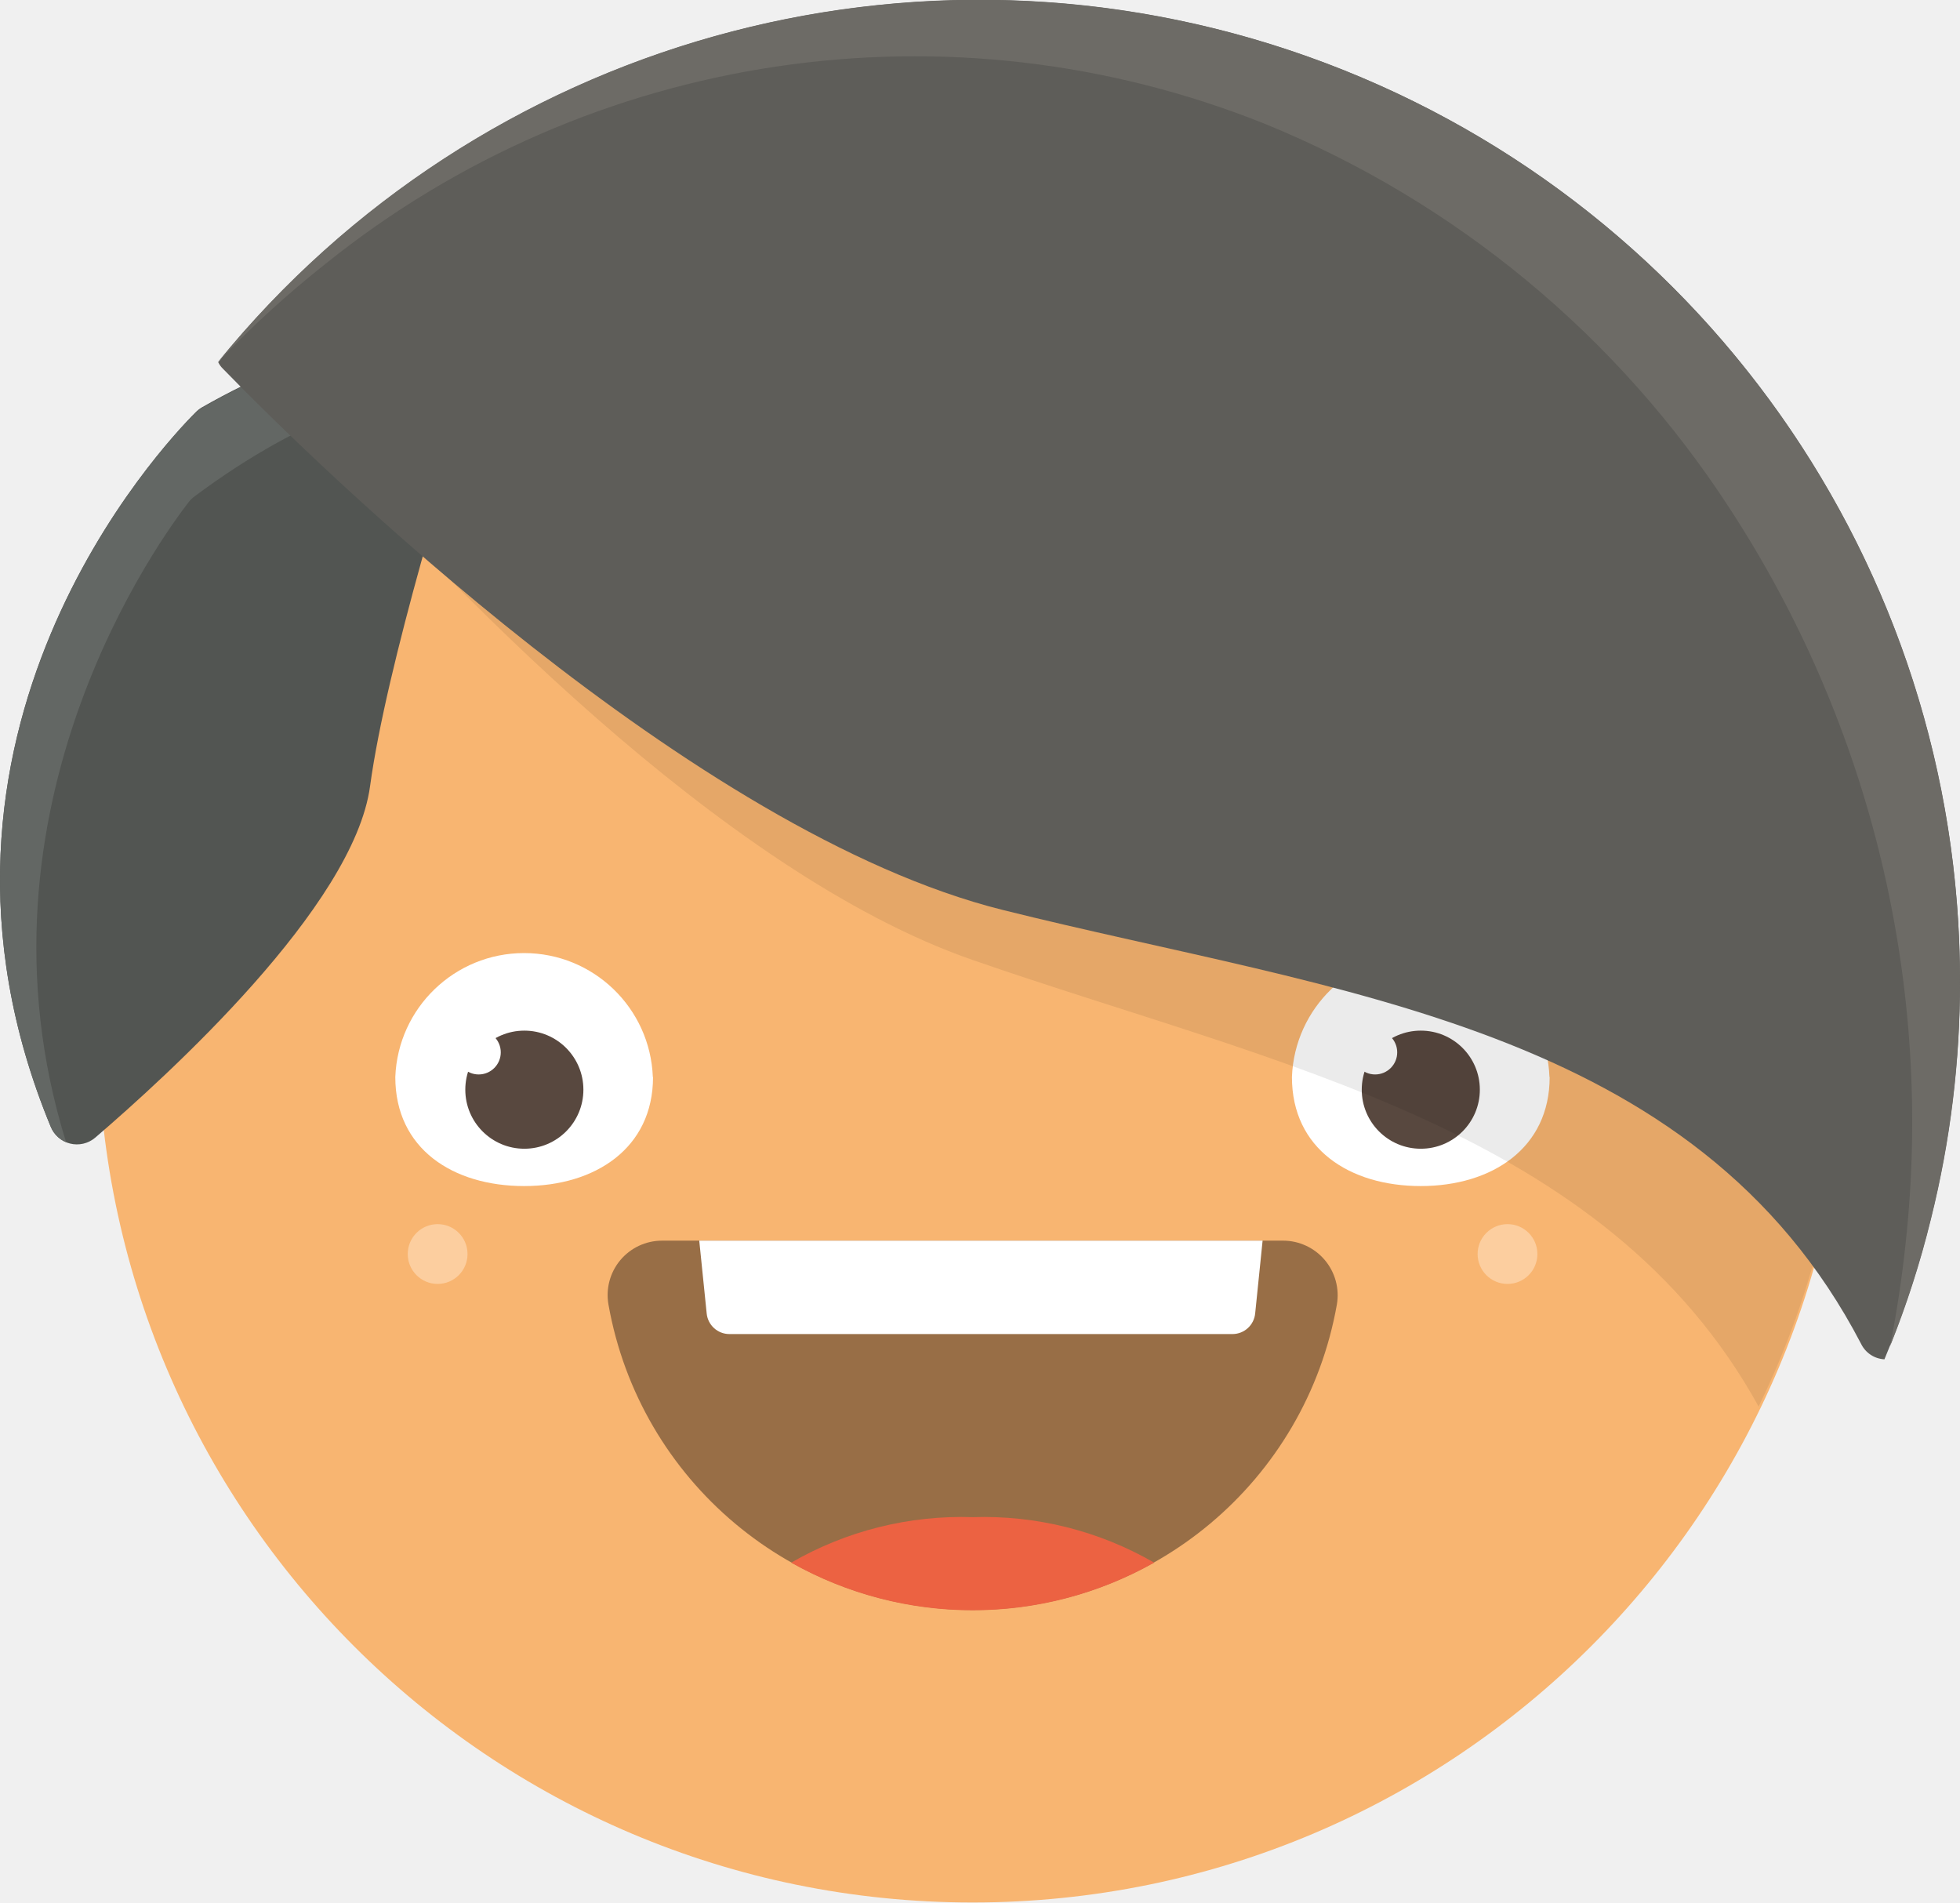
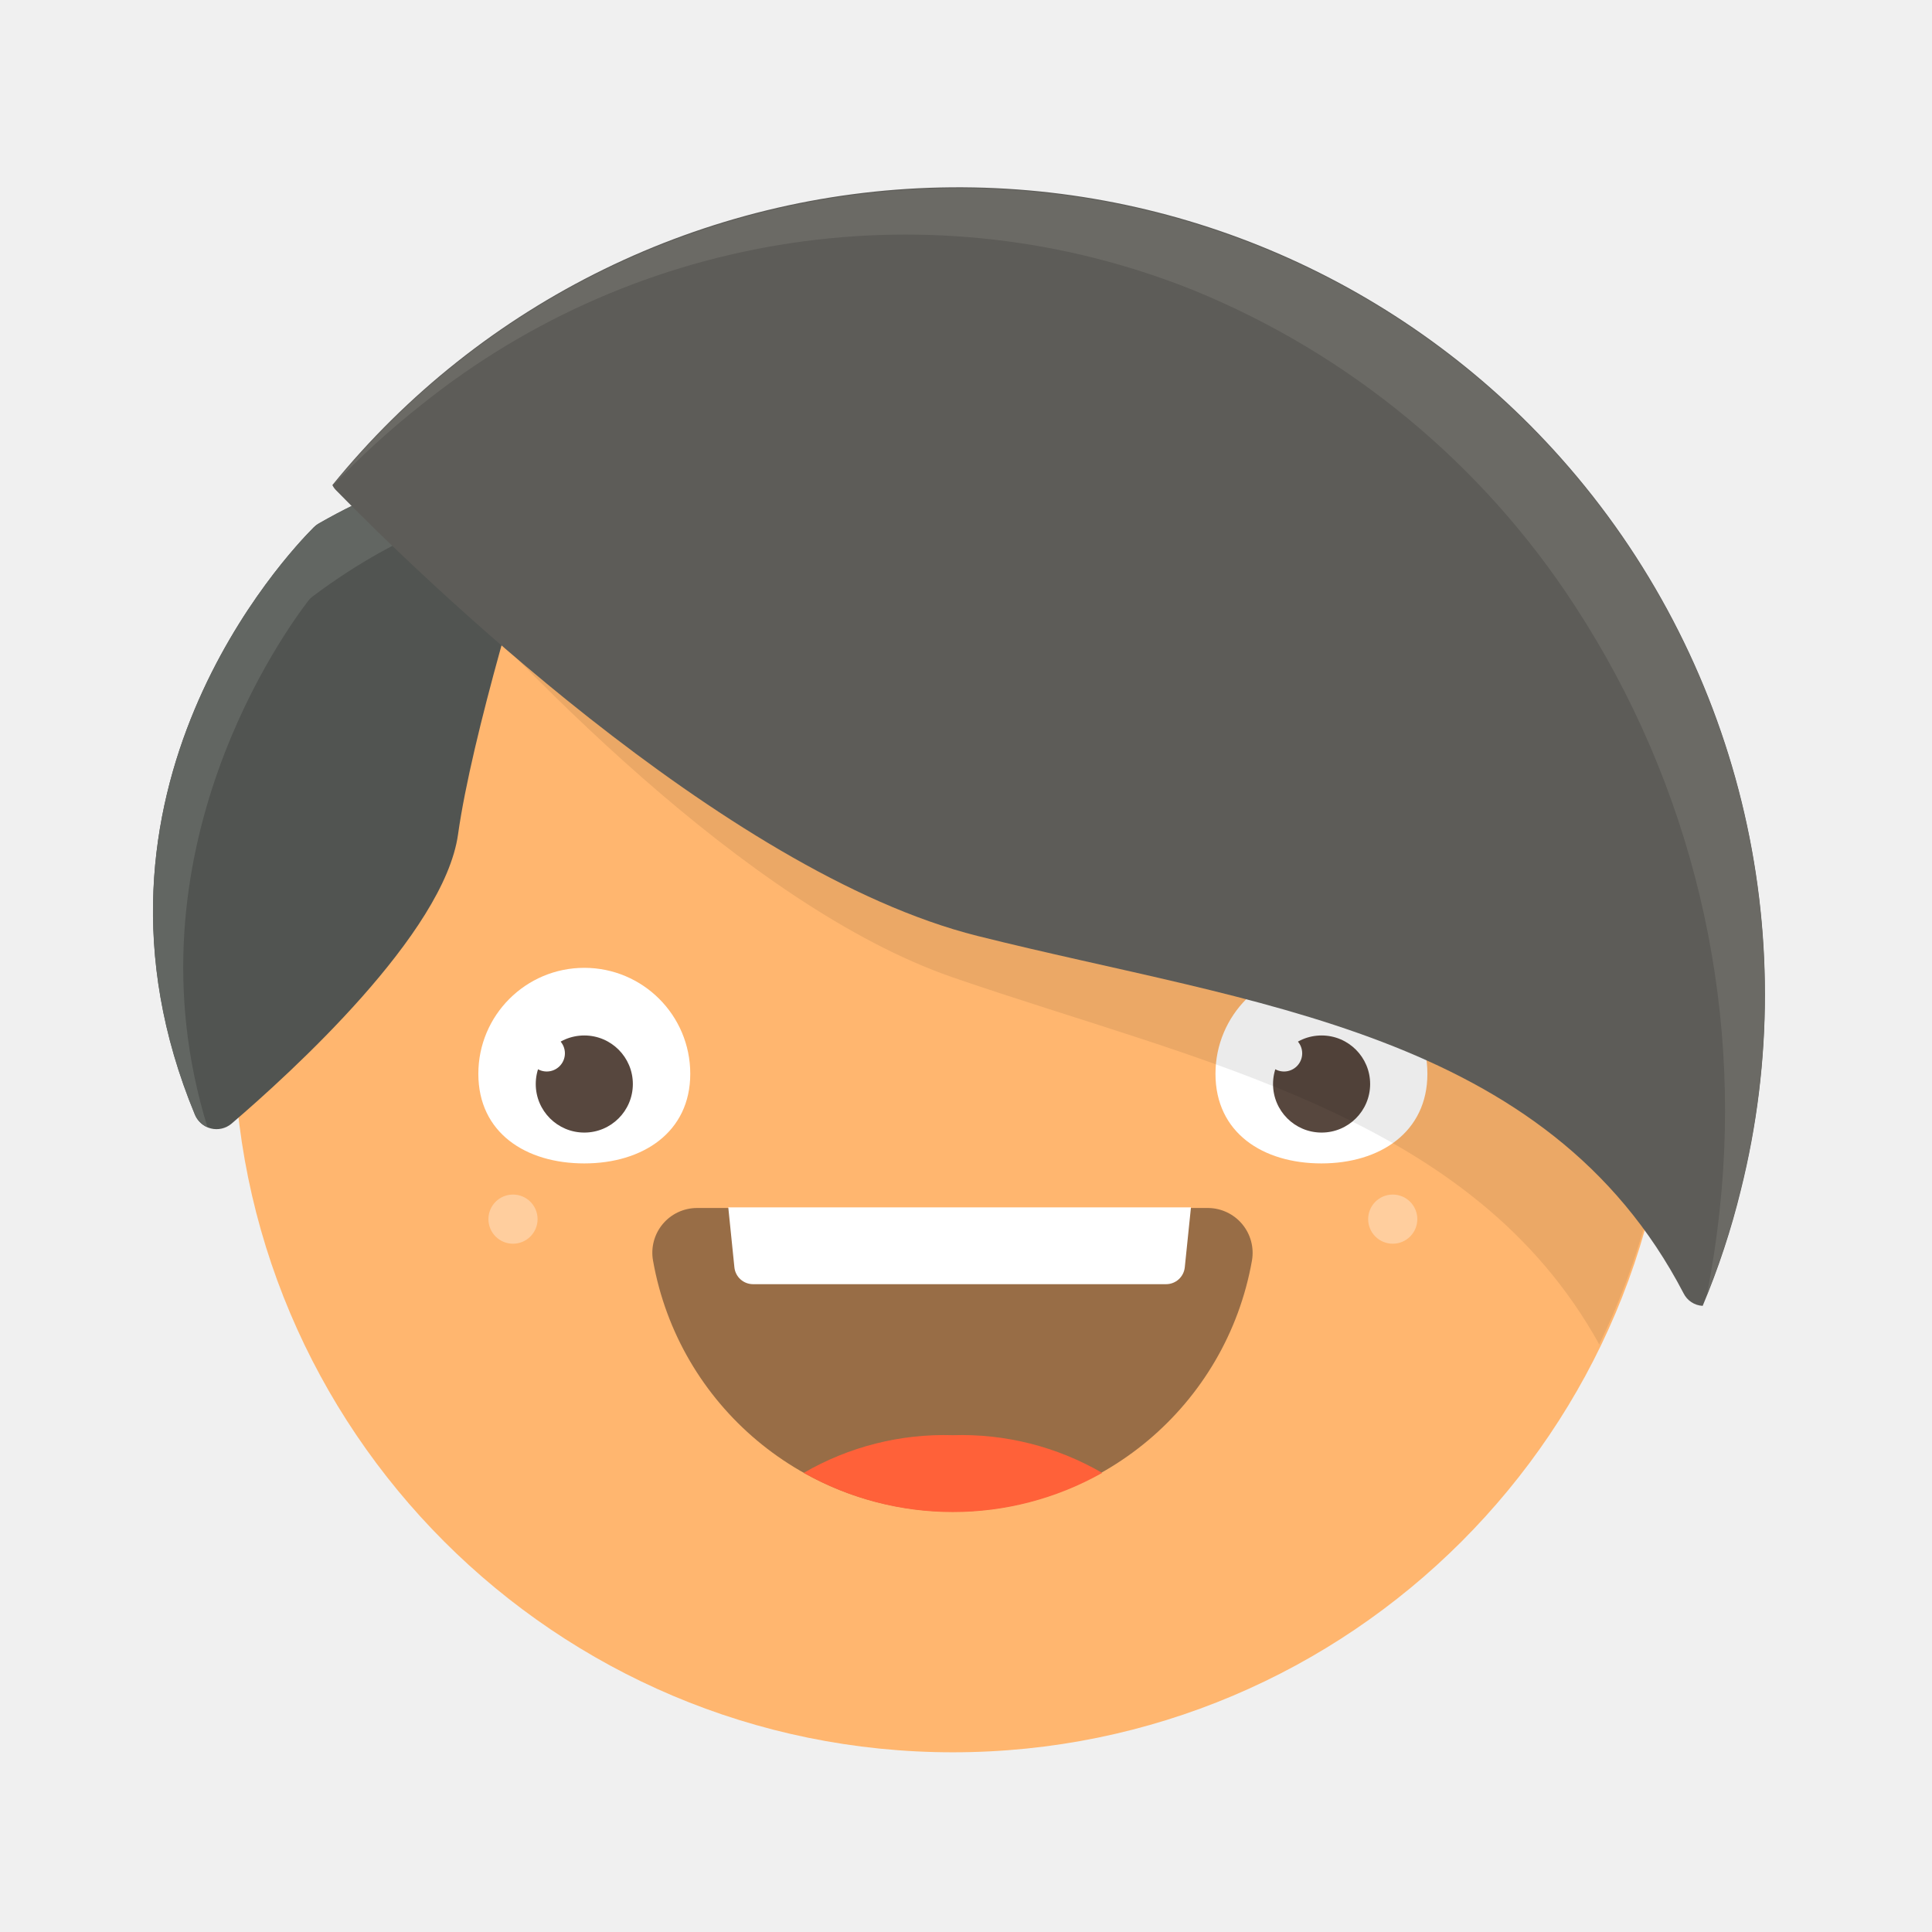
- <svg xmlns="http://www.w3.org/2000/svg" viewBox="0 0 105.56 102.46">
+ <svg xmlns="http://www.w3.org/2000/svg" viewBox="0 0 126.54 126.54">
  <defs>
-     <style>.cls-1{isolation:isolate;}.cls-2{fill:#f8b571;}.cls-3{fill:#fff;}.cls-4{fill:#58483f;}.cls-5{fill:#986e46;}.cls-6{fill:#ec6242;}.cls-7{fill:#010101;opacity:0.08;mix-blend-mode:multiply;}.cls-8{fill:#525552;}.cls-9{fill:#636764;}.cls-10{fill:#5e5d59;}.cls-11{fill:#6d6b66;}.cls-12{fill:#fcce9f;}</style>
+     <style>.cls-1{isolation:isolate;}.cls-2{fill:#ffb66f;}.cls-3{fill:#fff;}.cls-4{fill:#57473e;}.cls-5{fill:#986d46;}.cls-6{fill:#ff6139;}.cls-7{opacity:0.08;mix-blend-mode:multiply;}.cls-8{fill:#515451;}.cls-9{fill:#626662;}.cls-10{fill:#5d5c58;}.cls-11{fill:#6b6a65;}.cls-12{fill:#ffce9e;}</style>
  </defs>
  <g class="cls-1">
    <g id="Layer_1" data-name="Layer 1">
-       <circle class="cls-2" cx="52.38" cy="55.34" r="47.11" />
-       <path class="cls-3" d="M35.17,58c0,3.83-3.11,5.87-6.94,5.87s-6.94-2-6.94-5.87a6.94,6.94,0,0,1,13.87,0Z" />
-       <circle class="cls-4" cx="28.24" cy="58.68" r="3.18" />
-       <circle class="cls-3" cx="25.78" cy="56.67" r="1.19" />
-       <path class="cls-3" d="M83.46,58c0,3.83-3.11,5.87-6.94,5.87s-6.94-2-6.94-5.87a6.94,6.94,0,0,1,13.87,0Z" />
-       <circle class="cls-4" cx="76.52" cy="58.68" r="3.18" />
-       <circle class="cls-3" cx="74.06" cy="56.67" r="1.19" />
-       <path class="cls-5" d="M72,70.25a19.92,19.92,0,0,1-39.23,0,2.93,2.93,0,0,1,2.88-3.44H69.11A2.94,2.94,0,0,1,72,70.25Z" />
-       <path class="cls-3" d="M68,66.81l-.4,3.92a1.23,1.23,0,0,1-1.22,1.11H39.28a1.23,1.23,0,0,1-1.22-1.11l-.4-3.92Z" />
-       <path class="cls-6" d="M62.16,84.15a19.91,19.91,0,0,1-19.55,0,18.33,18.33,0,0,1,9.78-2.45A18.33,18.33,0,0,1,62.16,84.15Z" />
-       <path class="cls-7" d="M99.41,55.22c0,.16,0,.33,0,.49a46.39,46.39,0,0,1-4.68,20l0,.06c-8.28-15.05-26-18.4-42.36-24.08-13.55-4.7-28.65-20.55-35.9-28.88-.06-.07-.11-.13-.16-.19l.25-.32a2.05,2.05,0,0,1,.33-.32l.39-.3c26.63-19.87,54.91-14.22,70.88,3A46.81,46.81,0,0,1,99.41,55.22Z" />
-       <path class="cls-8" d="M10.51,22.23C8.85,23.89-6,39.55,2.73,60.67a1.52,1.52,0,0,0,2.39.6C9,57.94,19.05,48.82,19.93,42.34s4.46-18.07,5.9-22.58a1.5,1.5,0,0,0-1.45-2c-2.59,0-7.45.71-13.53,4.19A1.58,1.58,0,0,0,10.51,22.23Z" />
-       <path class="cls-9" d="M25.82,19.76l-.33,1a1.56,1.56,0,0,0-1.12-.26c-2.76.39-7.86,1.72-13.89,6.23a1.59,1.59,0,0,0-.32.31C8.8,28.8-2.06,43.44,3.56,61.51a1.55,1.55,0,0,1-.83-.84C-6,39.55,8.86,23.89,10.51,22.24a1.76,1.76,0,0,1,.33-.25c6.07-3.49,10.93-4.14,13.52-4.19A1.5,1.5,0,0,1,25.82,19.76Z" />
-       <path class="cls-10" d="M92.21,17.72A52.82,52.82,0,0,0,11.75,19.5a1.22,1.22,0,0,0,.25.35C17,25,37.31,44.84,54,49c17.94,4.48,37.29,6.17,46.24,23.38a1.48,1.48,0,0,0,1.25.82,50.62,50.62,0,0,0,2.5-7.58A52.87,52.87,0,0,0,92.21,17.72Z" />
-       <path class="cls-11" d="M105.56,52.83A52.44,52.44,0,0,1,104,65.63a50.5,50.5,0,0,1-2.2,6.85c.35-1.8.63-3.64.83-5.51a60.46,60.46,0,0,0-9.48-39.6,54.27,54.27,0,0,0-25-20.69A50.66,50.66,0,0,0,17.54,14.2a55.57,55.57,0,0,0-5.8,5.29,52.83,52.83,0,0,1,93.82,33.33Z" />
-       <circle class="cls-12" cx="23.57" cy="67.53" r="1.61" />
-       <circle class="cls-12" cx="81.19" cy="67.53" r="1.61" />
+       <circle class="cls-2" cx="62.41" cy="67.66" r="47.11" />
+       <path class="cls-3" d="M45.21,70.33c0,3.83-3.11,5.87-6.94,5.87s-6.94-2-6.94-5.87A6.94,6.94,0,0,1,45.21,70.33Z" />
+       <circle class="cls-4" cx="38.27" cy="71" r="3.18" />
+       <circle class="cls-3" cx="35.81" cy="68.99" r="1.19" />
+       <path class="cls-3" d="M93.49,70.33c0,3.83-3.11,5.87-6.94,5.87s-6.94-2-6.94-5.87A6.94,6.94,0,0,1,93.49,70.33Z" />
+       <circle class="cls-4" cx="86.56" cy="71" r="3.18" />
+       <circle class="cls-3" cx="84.1" cy="68.99" r="1.19" />
+       <path class="cls-5" d="M82,82.56a19.92,19.92,0,0,1-39.23,0,2.93,2.93,0,0,1,2.88-3.44H79.14A2.94,2.94,0,0,1,82,82.56Z" />
+       <path class="cls-3" d="M78,79.12L77.6,83a1.23,1.23,0,0,1-1.22,1.11H49.32A1.23,1.23,0,0,1,48.1,83l-0.4-3.92H78Z" />
+       <path class="cls-6" d="M72.19,96.47a19.91,19.91,0,0,1-19.55,0A18.33,18.33,0,0,1,62.41,94,18.33,18.33,0,0,1,72.19,96.47Z" />
+       <path class="cls-7" d="M109.44,67.53c0,0.16,0,.33,0,0.49a46.39,46.39,0,0,1-4.68,20l0,0.06C96.44,73,78.69,69.64,62.36,64c-13.55-4.7-28.65-20.55-35.9-28.88-0.06-.07-0.11-0.13-0.16-0.19l0.25-.32a2.05,2.05,0,0,1,.33-0.32l0.39-.3c26.63-19.87,54.91-14.22,70.88,3A46.81,46.81,0,0,1,109.44,67.53Z" />
+       <path class="cls-8" d="M20.54,34.55C18.89,36.2,4,51.86,12.77,73a1.52,1.52,0,0,0,2.39.6C19.07,70.25,29.09,61.14,30,54.65s4.46-18.07,5.9-22.58a1.5,1.5,0,0,0-1.45-2c-2.59,0-7.45.71-13.53,4.19A1.58,1.58,0,0,0,20.54,34.55Z" />
+       <path class="cls-9" d="M35.85,32.07l-0.33,1a1.56,1.56,0,0,0-1.12-.26c-2.76.39-7.86,1.72-13.89,6.23a1.59,1.59,0,0,0-.32.31C18.84,41.12,8,55.76,13.59,73.83A1.55,1.55,0,0,1,12.76,73C4,51.86,18.89,36.2,20.54,34.55a1.76,1.76,0,0,1,.33-0.25c6.07-3.49,10.93-4.14,13.52-4.19A1.5,1.5,0,0,1,35.85,32.07Z" />
+       <path class="cls-10" d="M102.24,30a52.82,52.82,0,0,0-80.47,1.77,1.22,1.22,0,0,0,.25.35c5,5.11,25.31,25,42,29.18C82,65.81,101.31,67.5,110.27,84.71a1.48,1.48,0,0,0,1.25.82,50.62,50.62,0,0,0,2.5-7.58A52.87,52.87,0,0,0,102.24,30Z" />
+       <path class="cls-11" d="M115.59,65.14A52.44,52.44,0,0,1,114,77.94a50.5,50.5,0,0,1-2.2,6.85c0.35-1.8.63-3.64,0.83-5.51a60.46,60.46,0,0,0-9.48-39.6A54.27,54.27,0,0,0,78.15,19a50.66,50.66,0,0,0-50.57,7.53,55.57,55.57,0,0,0-5.8,5.29A52.83,52.83,0,0,1,115.59,65.14Z" />
+       <circle class="cls-12" cx="33.6" cy="79.85" r="1.61" />
+       <circle class="cls-12" cx="91.22" cy="79.85" r="1.61" />
    </g>
  </g>
</svg>
